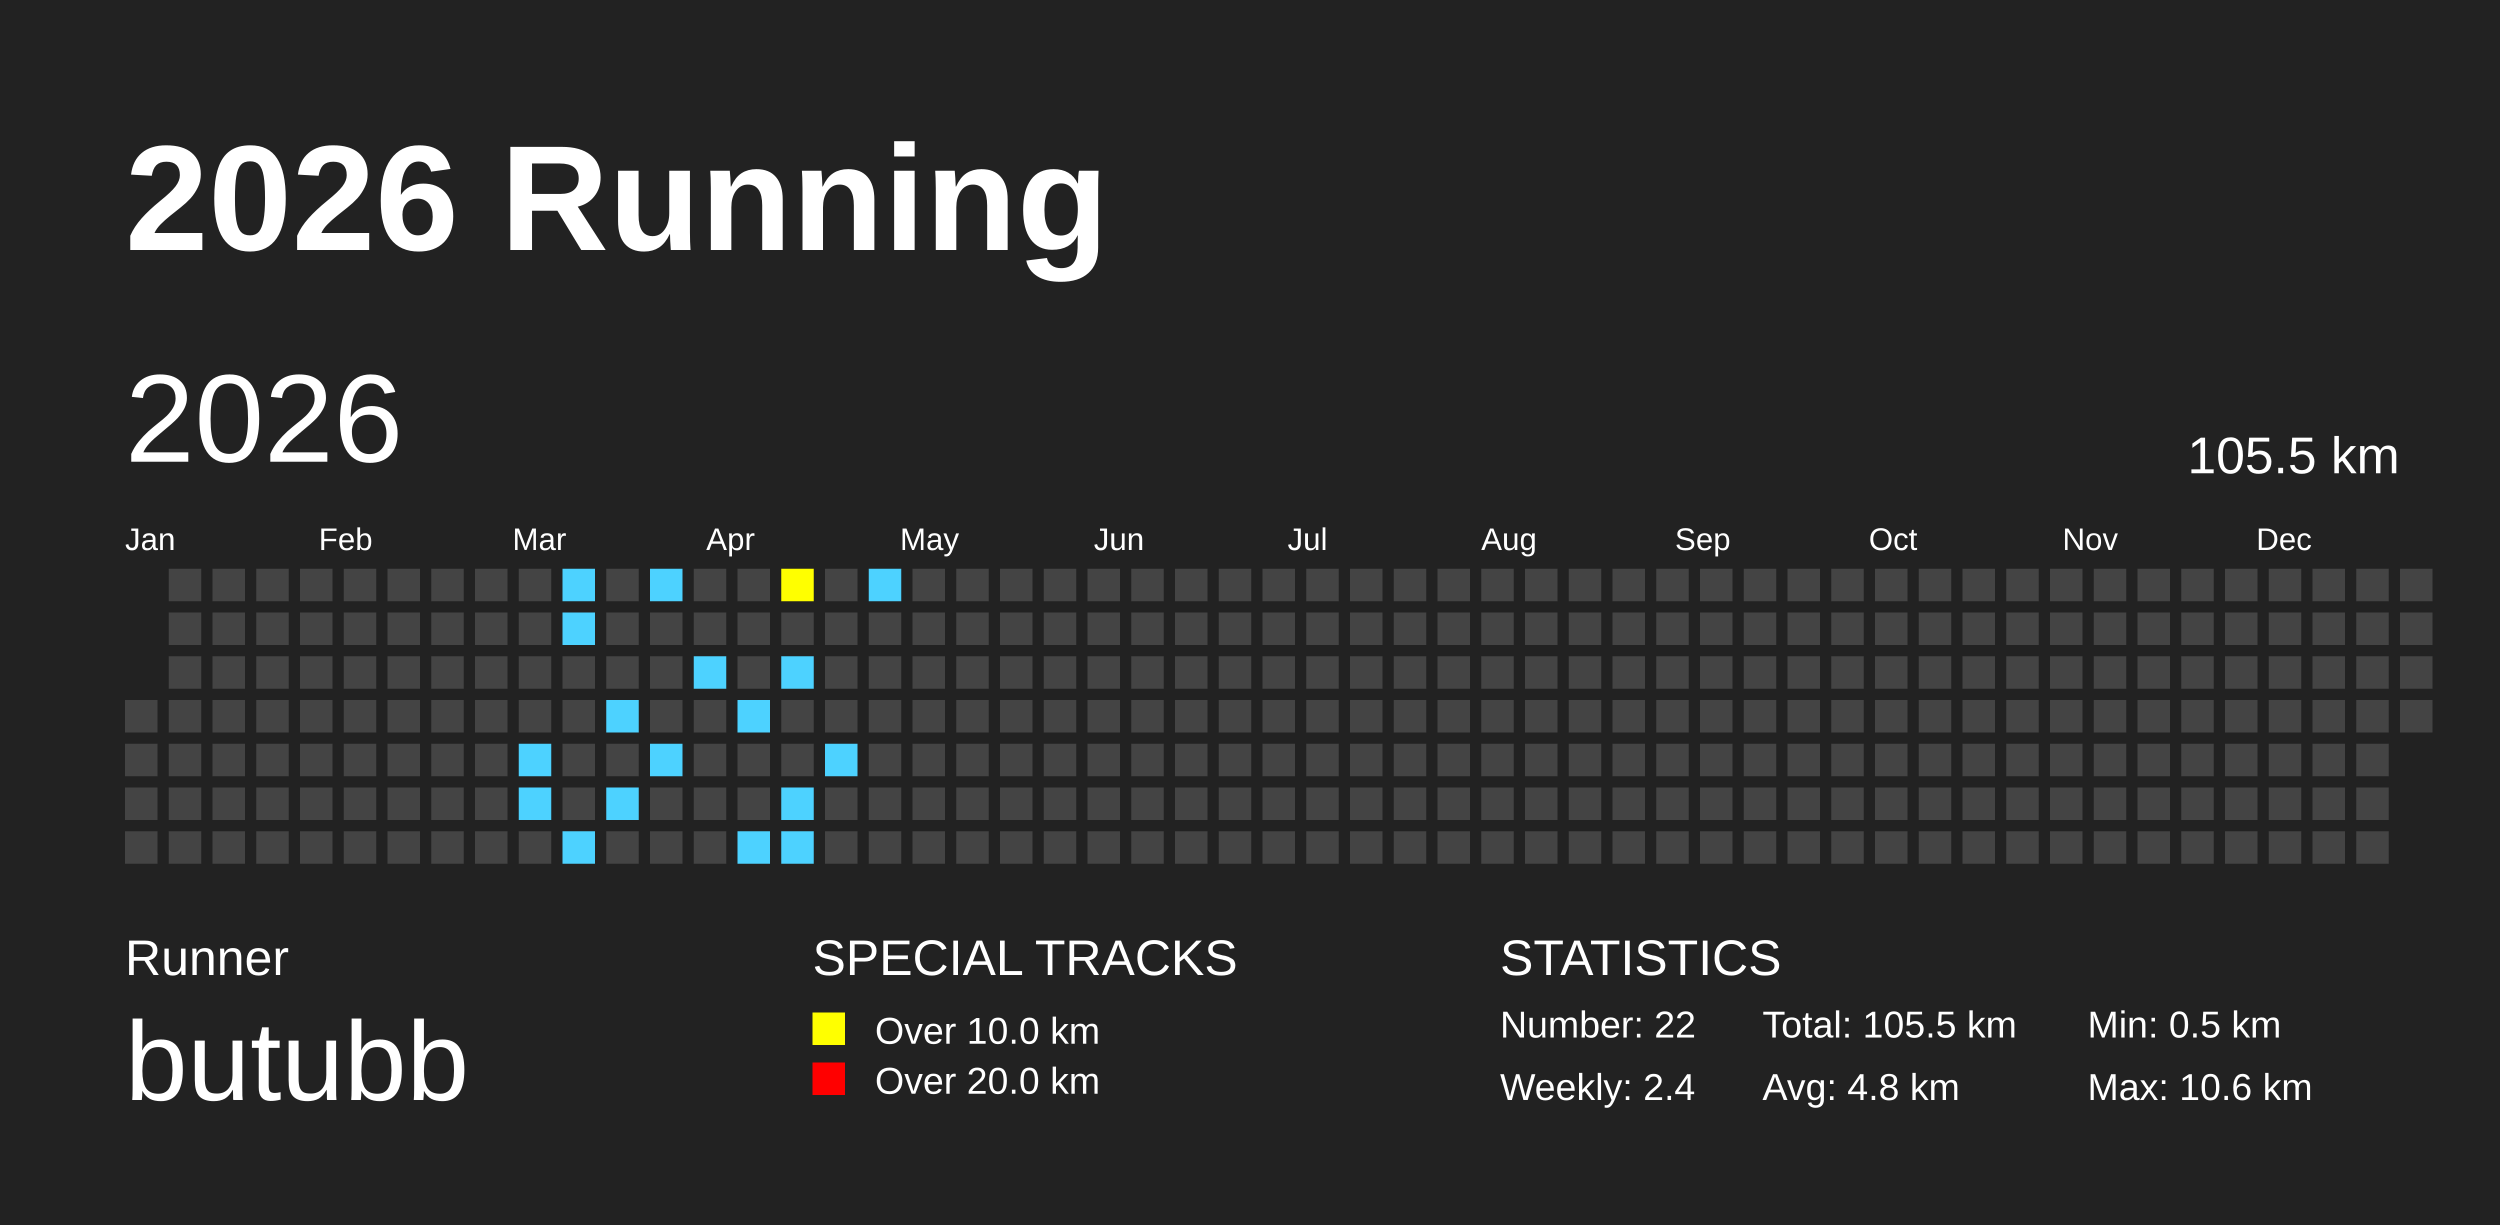
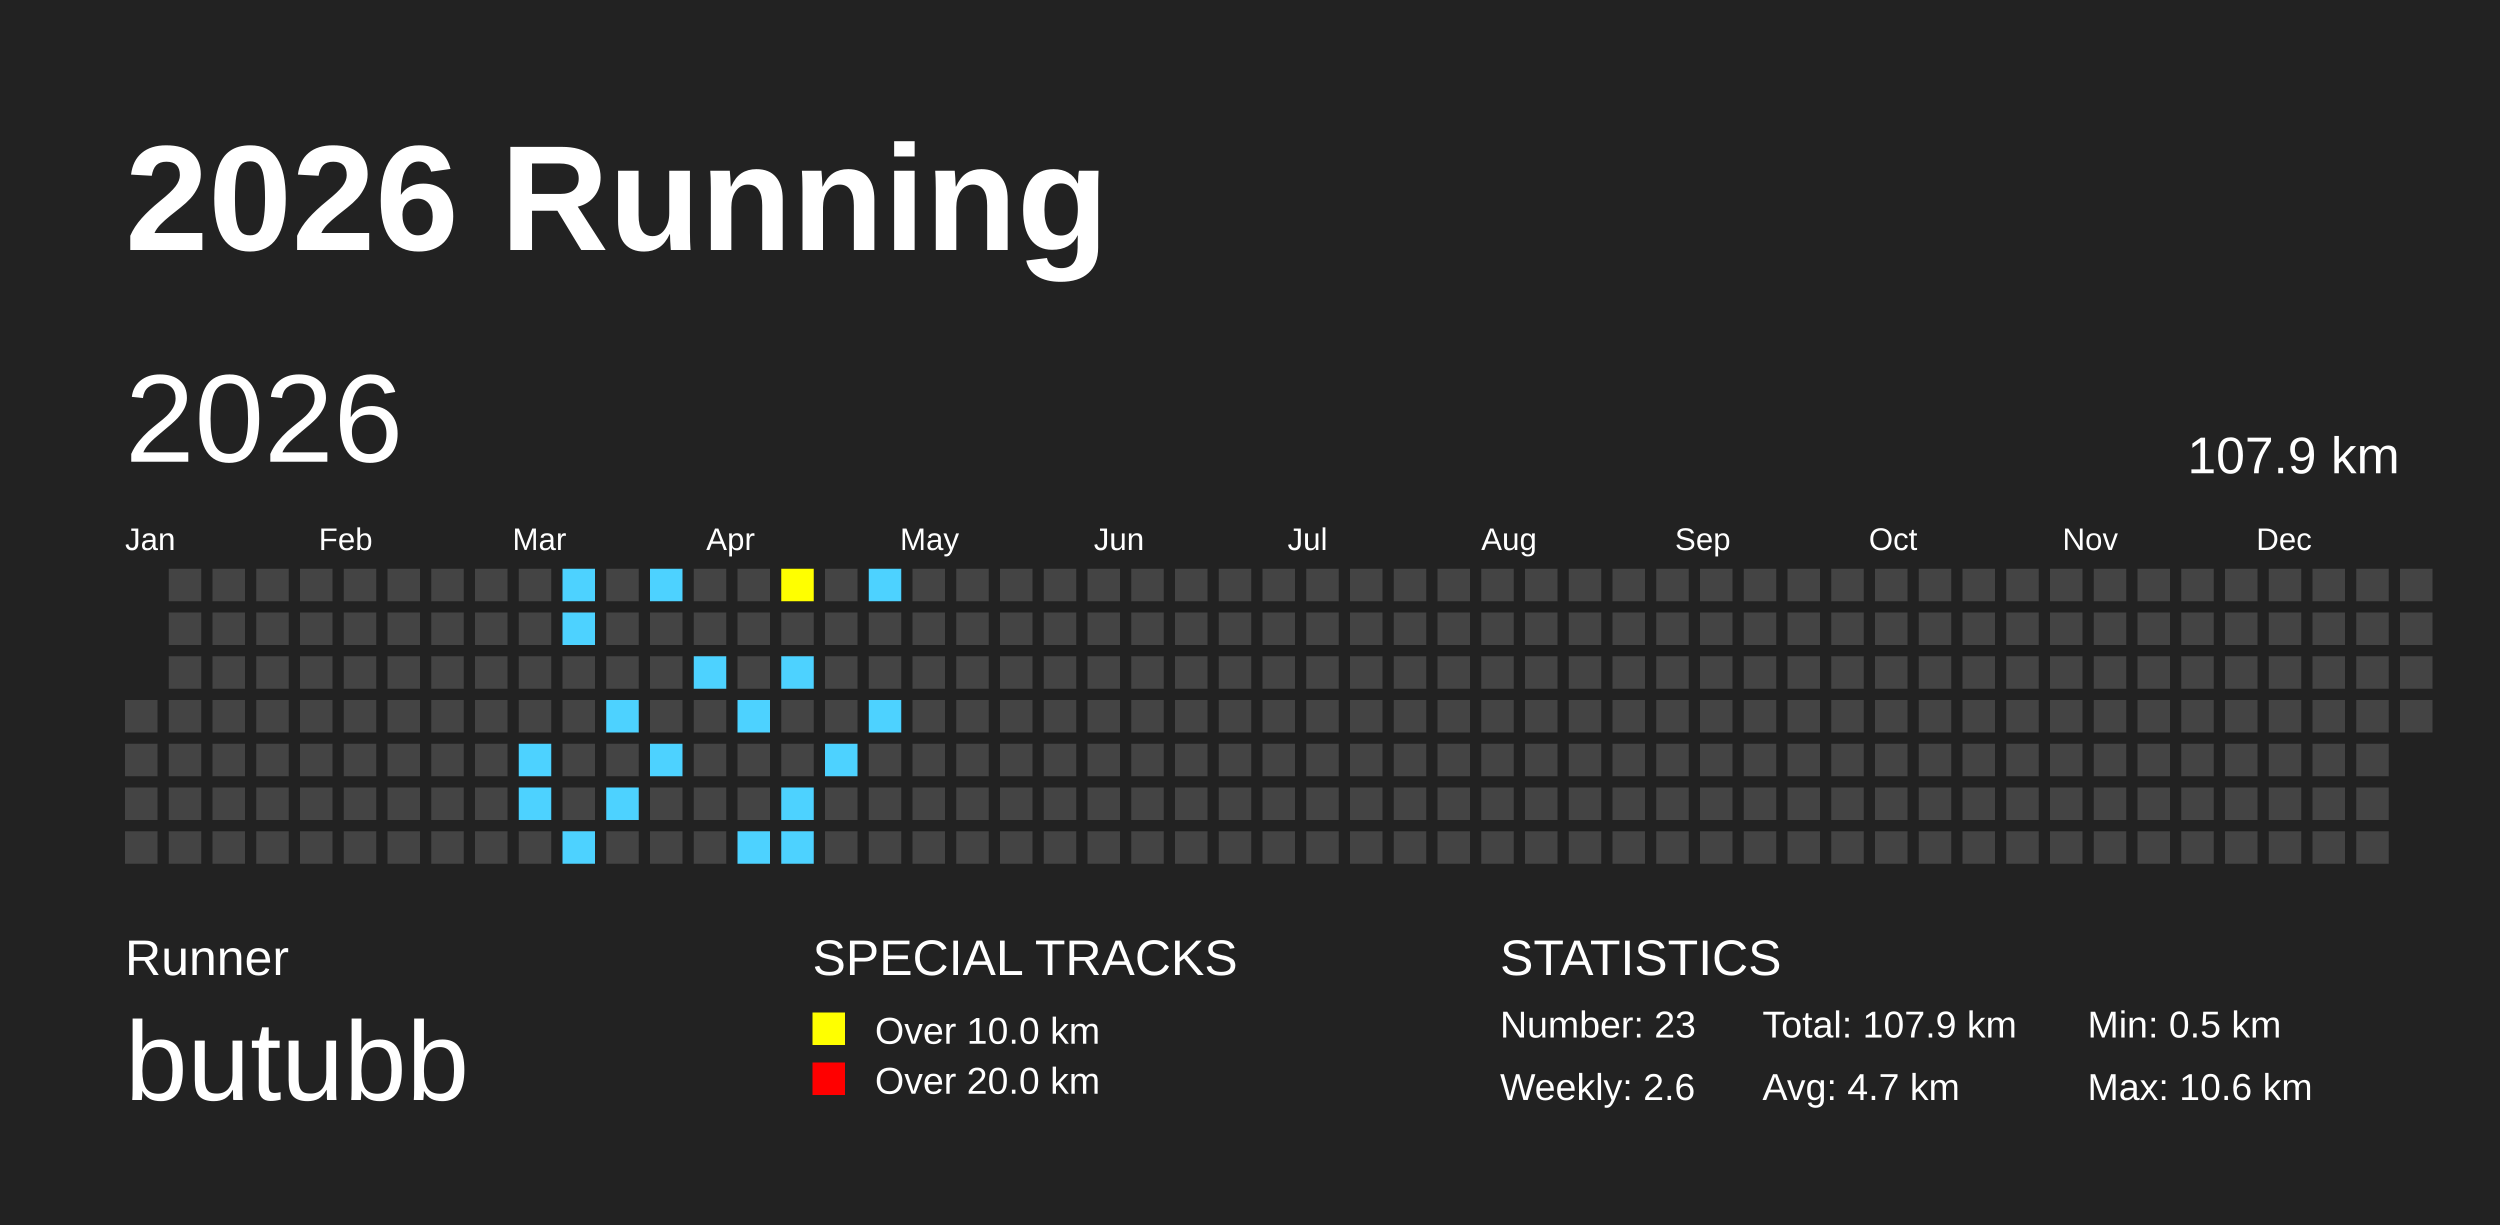
<svg xmlns="http://www.w3.org/2000/svg" baseProfile="full" height="98mm" version="1.1" viewBox="0,0,200,98" width="200mm">
  <defs />
  <rect fill="#222222" height="98" width="200" x="0" y="0" />
  <text fill="#FFFFFF" style="font-size:12px; font-family:Arial; font-weight:bold;" x="10" y="20">2026 Running</text>
  <text fill="#FFFFFF" style="font-size:4px; font-family:Arial" x="10" y="78">Runner</text>
  <text fill="#FFFFFF" style="font-size:9px; font-family:Arial" x="10" y="88">butubb</text>
  <text fill="#FFFFFF" style="font-size:4px; font-family:Arial" x="65" y="78">SPECIAL TRACKS</text>
  <rect fill="yellow" height="2.6" width="2.6" x="65" y="81" />
  <text fill="#FFFFFF" style="font-size:3px; font-family:Arial" x="70" y="83.5">Over 10.0 km</text>
  <rect fill="red" height="2.6" width="2.6" x="65" y="85" />
  <text fill="#FFFFFF" style="font-size:3px; font-family:Arial" x="70" y="87.5">Over 20.0 km</text>
  <text fill="#FFFFFF" style="font-size:4px; font-family:Arial" x="120" y="78">STATISTICS</text>
-   <text fill="#FFFFFF" style="font-size:3px; font-family:Arial" x="120" y="83">Number: 22</text>
-   <text fill="#FFFFFF" style="font-size:3px; font-family:Arial" x="120" y="88">Weekly: 2.4</text>
-   <text fill="#FFFFFF" style="font-size:3px; font-family:Arial" x="141" y="83">Total: 105.5 km</text>
-   <text fill="#FFFFFF" style="font-size:3px; font-family:Arial" x="141" y="88">Avg: 4.8 km</text>
+   <text fill="#FFFFFF" style="font-size:3px; font-family:Arial" x="120" y="83">Number: 23</text>
+   <text fill="#FFFFFF" style="font-size:3px; font-family:Arial" x="120" y="88">Weekly: 2.6</text>
+   <text fill="#FFFFFF" style="font-size:3px; font-family:Arial" x="141" y="83">Total: 107.9 km</text>
+   <text fill="#FFFFFF" style="font-size:3px; font-family:Arial" x="141" y="88">Avg: 4.7 km</text>
  <text fill="#FFFFFF" style="font-size:3px; font-family:Arial" x="167" y="83">Min: 0.5 km</text>
  <text fill="#FFFFFF" style="font-size:3px; font-family:Arial" x="167" y="88">Max: 10.6 km</text>
  <text dominant-baseline="hanging" fill="#FFFFFF" style="font-size:10.0px; font-family:Arial;" x="10" y="30">2026</text>
-   <text dominant-baseline="hanging" fill="#FFFFFF" style="font-size:4.125px; font-family:Arial;" x="175" y="35">105.5 km</text>
+   <text dominant-baseline="hanging" fill="#FFFFFF" style="font-size:4.125px; font-family:Arial;" x="175" y="35">107.9 km</text>
  <text fill="#FFFFFF" style="font-size:2.5px; font-family:Arial" x="10.0" y="44">Jan</text>
  <text fill="#FFFFFF" style="font-size:2.5px; font-family:Arial" x="25.5" y="44">Feb</text>
  <text fill="#FFFFFF" style="font-size:2.5px; font-family:Arial" x="41.0" y="44">Mar</text>
  <text fill="#FFFFFF" style="font-size:2.5px; font-family:Arial" x="56.5" y="44">Apr</text>
  <text fill="#FFFFFF" style="font-size:2.5px; font-family:Arial" x="72.0" y="44">May</text>
  <text fill="#FFFFFF" style="font-size:2.5px; font-family:Arial" x="87.5" y="44">Jun</text>
  <text fill="#FFFFFF" style="font-size:2.5px; font-family:Arial" x="103.0" y="44">Jul</text>
  <text fill="#FFFFFF" style="font-size:2.5px; font-family:Arial" x="118.5" y="44">Aug</text>
  <text fill="#FFFFFF" style="font-size:2.5px; font-family:Arial" x="134.0" y="44">Sep</text>
  <text fill="#FFFFFF" style="font-size:2.5px; font-family:Arial" x="149.5" y="44">Oct</text>
  <text fill="#FFFFFF" style="font-size:2.5px; font-family:Arial" x="165.0" y="44">Nov</text>
  <text fill="#FFFFFF" style="font-size:2.5px; font-family:Arial" x="180.5" y="44">Dec</text>
  <rect fill="#444444" height="2.6" width="2.6" x="10.0" y="56.0" />
  <rect fill="#444444" height="2.6" width="2.6" x="10.0" y="59.5" />
  <rect fill="#444444" height="2.6" width="2.6" x="10.0" y="63.0" />
  <rect fill="#444444" height="2.6" width="2.6" x="10.0" y="66.5" />
  <rect fill="#444444" height="2.6" width="2.6" x="13.5" y="45.5" />
  <rect fill="#444444" height="2.6" width="2.6" x="13.5" y="49.0" />
  <rect fill="#444444" height="2.6" width="2.6" x="13.5" y="52.5" />
  <rect fill="#444444" height="2.6" width="2.6" x="13.5" y="56.0" />
  <rect fill="#444444" height="2.6" width="2.6" x="13.5" y="59.5" />
  <rect fill="#444444" height="2.6" width="2.6" x="13.5" y="63.0" />
  <rect fill="#444444" height="2.6" width="2.6" x="13.5" y="66.5" />
  <rect fill="#444444" height="2.6" width="2.6" x="17.0" y="45.5" />
  <rect fill="#444444" height="2.6" width="2.6" x="17.0" y="49.0" />
  <rect fill="#444444" height="2.6" width="2.6" x="17.0" y="52.5" />
  <rect fill="#444444" height="2.6" width="2.6" x="17.0" y="56.0" />
  <rect fill="#444444" height="2.6" width="2.6" x="17.0" y="59.5" />
  <rect fill="#444444" height="2.6" width="2.6" x="17.0" y="63.0" />
  <rect fill="#444444" height="2.6" width="2.6" x="17.0" y="66.5" />
  <rect fill="#444444" height="2.6" width="2.6" x="20.5" y="45.5" />
  <rect fill="#444444" height="2.6" width="2.6" x="20.5" y="49.0" />
  <rect fill="#444444" height="2.6" width="2.6" x="20.5" y="52.5" />
  <rect fill="#444444" height="2.6" width="2.6" x="20.5" y="56.0" />
  <rect fill="#444444" height="2.6" width="2.6" x="20.5" y="59.5" />
  <rect fill="#444444" height="2.6" width="2.6" x="20.5" y="63.0" />
  <rect fill="#444444" height="2.6" width="2.6" x="20.5" y="66.5" />
  <rect fill="#444444" height="2.6" width="2.6" x="24.0" y="45.5" />
  <rect fill="#444444" height="2.6" width="2.6" x="24.0" y="49.0" />
  <rect fill="#444444" height="2.6" width="2.6" x="24.0" y="52.5" />
  <rect fill="#444444" height="2.6" width="2.6" x="24.0" y="56.0" />
  <rect fill="#444444" height="2.6" width="2.6" x="24.0" y="59.5" />
  <rect fill="#444444" height="2.6" width="2.6" x="24.0" y="63.0" />
  <rect fill="#444444" height="2.6" width="2.6" x="24.0" y="66.5" />
  <rect fill="#444444" height="2.6" width="2.6" x="27.5" y="45.5" />
  <rect fill="#444444" height="2.6" width="2.6" x="27.5" y="49.0" />
  <rect fill="#444444" height="2.6" width="2.6" x="27.5" y="52.5" />
  <rect fill="#444444" height="2.6" width="2.6" x="27.5" y="56.0" />
  <rect fill="#444444" height="2.6" width="2.6" x="27.5" y="59.5" />
  <rect fill="#444444" height="2.6" width="2.6" x="27.5" y="63.0" />
  <rect fill="#444444" height="2.6" width="2.6" x="27.5" y="66.5" />
  <rect fill="#444444" height="2.6" width="2.6" x="31.0" y="45.5" />
  <rect fill="#444444" height="2.6" width="2.6" x="31.0" y="49.0" />
  <rect fill="#444444" height="2.6" width="2.6" x="31.0" y="52.5" />
  <rect fill="#444444" height="2.6" width="2.6" x="31.0" y="56.0" />
  <rect fill="#444444" height="2.6" width="2.6" x="31.0" y="59.5" />
  <rect fill="#444444" height="2.6" width="2.6" x="31.0" y="63.0" />
  <rect fill="#444444" height="2.6" width="2.6" x="31.0" y="66.5" />
  <rect fill="#444444" height="2.6" width="2.6" x="34.5" y="45.5" />
  <rect fill="#444444" height="2.6" width="2.6" x="34.5" y="49.0" />
  <rect fill="#444444" height="2.6" width="2.6" x="34.5" y="52.5" />
  <rect fill="#444444" height="2.6" width="2.6" x="34.5" y="56.0" />
  <rect fill="#444444" height="2.6" width="2.6" x="34.5" y="59.5" />
  <rect fill="#444444" height="2.6" width="2.6" x="34.5" y="63.0" />
  <rect fill="#444444" height="2.6" width="2.6" x="34.5" y="66.5" />
  <rect fill="#444444" height="2.6" width="2.6" x="38.0" y="45.5" />
  <rect fill="#444444" height="2.6" width="2.6" x="38.0" y="49.0" />
  <rect fill="#444444" height="2.6" width="2.6" x="38.0" y="52.5" />
  <rect fill="#444444" height="2.6" width="2.6" x="38.0" y="56.0" />
  <rect fill="#444444" height="2.6" width="2.6" x="38.0" y="59.5" />
  <rect fill="#444444" height="2.6" width="2.6" x="38.0" y="63.0" />
  <rect fill="#444444" height="2.6" width="2.6" x="38.0" y="66.5" />
  <rect fill="#444444" height="2.6" width="2.6" x="41.5" y="45.5" />
  <rect fill="#444444" height="2.6" width="2.6" x="41.5" y="49.0" />
  <rect fill="#444444" height="2.6" width="2.6" x="41.5" y="52.5" />
  <rect fill="#444444" height="2.6" width="2.6" x="41.5" y="56.0" />
  <rect fill="#4DD2FF" height="2.6" width="2.6" x="41.5" y="59.5" />
  <rect fill="#4DD2FF" height="2.6" width="2.6" x="41.5" y="63.0" />
  <rect fill="#444444" height="2.6" width="2.6" x="41.5" y="66.5" />
  <rect fill="#4DD2FF" height="2.6" width="2.6" x="45.0" y="45.5" />
  <rect fill="#4DD2FF" height="2.6" width="2.6" x="45.0" y="49.0" />
  <rect fill="#444444" height="2.6" width="2.6" x="45.0" y="52.5" />
  <rect fill="#444444" height="2.6" width="2.6" x="45.0" y="56.0" />
  <rect fill="#444444" height="2.6" width="2.6" x="45.0" y="59.5" />
  <rect fill="#444444" height="2.6" width="2.6" x="45.0" y="63.0" />
  <rect fill="#4DD2FF" height="2.6" width="2.6" x="45.0" y="66.5" />
  <rect fill="#444444" height="2.6" width="2.6" x="48.5" y="45.5" />
  <rect fill="#444444" height="2.6" width="2.6" x="48.5" y="49.0" />
  <rect fill="#444444" height="2.6" width="2.6" x="48.5" y="52.5" />
  <rect fill="#4DD2FF" height="2.6" width="2.6" x="48.5" y="56.0" />
  <rect fill="#444444" height="2.6" width="2.6" x="48.5" y="59.5" />
  <rect fill="#4DD2FF" height="2.6" width="2.6" x="48.5" y="63.0" />
  <rect fill="#444444" height="2.6" width="2.6" x="48.5" y="66.5" />
  <rect fill="#4DD2FF" height="2.6" width="2.6" x="52.0" y="45.5" />
  <rect fill="#444444" height="2.6" width="2.6" x="52.0" y="49.0" />
  <rect fill="#444444" height="2.6" width="2.6" x="52.0" y="52.5" />
  <rect fill="#444444" height="2.6" width="2.6" x="52.0" y="56.0" />
  <rect fill="#4DD2FF" height="2.6" width="2.6" x="52.0" y="59.5" />
  <rect fill="#444444" height="2.6" width="2.6" x="52.0" y="63.0" />
  <rect fill="#444444" height="2.6" width="2.6" x="52.0" y="66.5" />
  <rect fill="#444444" height="2.6" width="2.6" x="55.5" y="45.5" />
  <rect fill="#444444" height="2.6" width="2.6" x="55.5" y="49.0" />
  <rect fill="#4DD2FF" height="2.6" width="2.6" x="55.5" y="52.5" />
  <rect fill="#444444" height="2.6" width="2.6" x="55.5" y="56.0" />
  <rect fill="#444444" height="2.6" width="2.6" x="55.5" y="59.5" />
  <rect fill="#444444" height="2.6" width="2.6" x="55.5" y="63.0" />
  <rect fill="#444444" height="2.6" width="2.6" x="55.5" y="66.5" />
  <rect fill="#444444" height="2.6" width="2.6" x="59.0" y="45.5" />
  <rect fill="#444444" height="2.6" width="2.6" x="59.0" y="49.0" />
  <rect fill="#444444" height="2.6" width="2.6" x="59.0" y="52.5" />
  <rect fill="#4DD2FF" height="2.6" width="2.6" x="59.0" y="56.0" />
  <rect fill="#444444" height="2.6" width="2.6" x="59.0" y="59.5" />
  <rect fill="#444444" height="2.6" width="2.6" x="59.0" y="63.0" />
  <rect fill="#4DD2FF" height="2.6" width="2.6" x="59.0" y="66.5" />
  <rect fill="yellow" height="2.6" width="2.6" x="62.5" y="45.5" />
  <rect fill="#444444" height="2.6" width="2.6" x="62.5" y="49.0" />
  <rect fill="#4DD2FF" height="2.6" width="2.6" x="62.5" y="52.5" />
  <rect fill="#444444" height="2.6" width="2.6" x="62.5" y="56.0" />
  <rect fill="#444444" height="2.6" width="2.6" x="62.5" y="59.5" />
  <rect fill="#4DD2FF" height="2.6" width="2.6" x="62.5" y="63.0" />
  <rect fill="#4DD2FF" height="2.6" width="2.6" x="62.5" y="66.5" />
  <rect fill="#444444" height="2.6" width="2.6" x="66.0" y="45.5" />
  <rect fill="#444444" height="2.6" width="2.6" x="66.0" y="49.0" />
  <rect fill="#444444" height="2.6" width="2.6" x="66.0" y="52.5" />
  <rect fill="#444444" height="2.6" width="2.6" x="66.0" y="56.0" />
  <rect fill="#4DD2FF" height="2.6" width="2.6" x="66.0" y="59.5" />
  <rect fill="#444444" height="2.6" width="2.6" x="66.0" y="63.0" />
  <rect fill="#444444" height="2.6" width="2.6" x="66.0" y="66.5" />
  <rect fill="#4DD2FF" height="2.6" width="2.6" x="69.5" y="45.5" />
  <rect fill="#444444" height="2.6" width="2.6" x="69.5" y="49.0" />
  <rect fill="#444444" height="2.6" width="2.6" x="69.5" y="52.5" />
-   <rect fill="#444444" height="2.6" width="2.6" x="69.5" y="56.0" />
+   <rect fill="#4DD2FF" height="2.6" width="2.6" x="69.5" y="56.0" />
  <rect fill="#444444" height="2.6" width="2.6" x="69.5" y="59.5" />
  <rect fill="#444444" height="2.6" width="2.6" x="69.5" y="63.0" />
  <rect fill="#444444" height="2.6" width="2.6" x="69.5" y="66.5" />
  <rect fill="#444444" height="2.6" width="2.6" x="73.0" y="45.5" />
  <rect fill="#444444" height="2.6" width="2.6" x="73.0" y="49.0" />
  <rect fill="#444444" height="2.6" width="2.6" x="73.0" y="52.5" />
  <rect fill="#444444" height="2.6" width="2.6" x="73.0" y="56.0" />
  <rect fill="#444444" height="2.6" width="2.6" x="73.0" y="59.5" />
  <rect fill="#444444" height="2.6" width="2.6" x="73.0" y="63.0" />
  <rect fill="#444444" height="2.6" width="2.6" x="73.0" y="66.5" />
  <rect fill="#444444" height="2.6" width="2.6" x="76.5" y="45.5" />
  <rect fill="#444444" height="2.6" width="2.6" x="76.5" y="49.0" />
  <rect fill="#444444" height="2.6" width="2.6" x="76.5" y="52.5" />
  <rect fill="#444444" height="2.6" width="2.6" x="76.5" y="56.0" />
  <rect fill="#444444" height="2.6" width="2.6" x="76.5" y="59.5" />
  <rect fill="#444444" height="2.6" width="2.6" x="76.5" y="63.0" />
  <rect fill="#444444" height="2.6" width="2.6" x="76.5" y="66.5" />
  <rect fill="#444444" height="2.6" width="2.6" x="80.0" y="45.5" />
  <rect fill="#444444" height="2.6" width="2.6" x="80.0" y="49.0" />
  <rect fill="#444444" height="2.6" width="2.6" x="80.0" y="52.5" />
  <rect fill="#444444" height="2.6" width="2.6" x="80.0" y="56.0" />
  <rect fill="#444444" height="2.6" width="2.6" x="80.0" y="59.5" />
  <rect fill="#444444" height="2.6" width="2.6" x="80.0" y="63.0" />
  <rect fill="#444444" height="2.6" width="2.6" x="80.0" y="66.5" />
  <rect fill="#444444" height="2.6" width="2.6" x="83.5" y="45.5" />
  <rect fill="#444444" height="2.6" width="2.6" x="83.5" y="49.0" />
  <rect fill="#444444" height="2.6" width="2.6" x="83.5" y="52.5" />
  <rect fill="#444444" height="2.6" width="2.6" x="83.5" y="56.0" />
  <rect fill="#444444" height="2.6" width="2.6" x="83.5" y="59.5" />
  <rect fill="#444444" height="2.6" width="2.6" x="83.5" y="63.0" />
  <rect fill="#444444" height="2.6" width="2.6" x="83.5" y="66.5" />
  <rect fill="#444444" height="2.6" width="2.6" x="87.0" y="45.5" />
  <rect fill="#444444" height="2.6" width="2.6" x="87.0" y="49.0" />
  <rect fill="#444444" height="2.6" width="2.6" x="87.0" y="52.5" />
  <rect fill="#444444" height="2.6" width="2.6" x="87.0" y="56.0" />
  <rect fill="#444444" height="2.6" width="2.6" x="87.0" y="59.5" />
  <rect fill="#444444" height="2.6" width="2.6" x="87.0" y="63.0" />
  <rect fill="#444444" height="2.6" width="2.6" x="87.0" y="66.5" />
  <rect fill="#444444" height="2.6" width="2.6" x="90.5" y="45.5" />
  <rect fill="#444444" height="2.6" width="2.6" x="90.5" y="49.0" />
  <rect fill="#444444" height="2.6" width="2.6" x="90.5" y="52.5" />
  <rect fill="#444444" height="2.6" width="2.6" x="90.5" y="56.0" />
  <rect fill="#444444" height="2.6" width="2.6" x="90.5" y="59.5" />
  <rect fill="#444444" height="2.6" width="2.6" x="90.5" y="63.0" />
  <rect fill="#444444" height="2.6" width="2.6" x="90.5" y="66.5" />
  <rect fill="#444444" height="2.6" width="2.6" x="94.0" y="45.5" />
  <rect fill="#444444" height="2.6" width="2.6" x="94.0" y="49.0" />
  <rect fill="#444444" height="2.6" width="2.6" x="94.0" y="52.5" />
  <rect fill="#444444" height="2.6" width="2.6" x="94.0" y="56.0" />
  <rect fill="#444444" height="2.6" width="2.6" x="94.0" y="59.5" />
  <rect fill="#444444" height="2.6" width="2.6" x="94.0" y="63.0" />
  <rect fill="#444444" height="2.6" width="2.6" x="94.0" y="66.5" />
  <rect fill="#444444" height="2.6" width="2.6" x="97.5" y="45.5" />
  <rect fill="#444444" height="2.6" width="2.6" x="97.5" y="49.0" />
  <rect fill="#444444" height="2.6" width="2.6" x="97.5" y="52.5" />
  <rect fill="#444444" height="2.6" width="2.6" x="97.5" y="56.0" />
  <rect fill="#444444" height="2.6" width="2.6" x="97.5" y="59.5" />
  <rect fill="#444444" height="2.6" width="2.6" x="97.5" y="63.0" />
  <rect fill="#444444" height="2.6" width="2.6" x="97.5" y="66.5" />
  <rect fill="#444444" height="2.6" width="2.6" x="101.0" y="45.5" />
  <rect fill="#444444" height="2.6" width="2.6" x="101.0" y="49.0" />
  <rect fill="#444444" height="2.6" width="2.6" x="101.0" y="52.5" />
  <rect fill="#444444" height="2.6" width="2.6" x="101.0" y="56.0" />
  <rect fill="#444444" height="2.6" width="2.6" x="101.0" y="59.5" />
  <rect fill="#444444" height="2.6" width="2.6" x="101.0" y="63.0" />
  <rect fill="#444444" height="2.6" width="2.6" x="101.0" y="66.5" />
  <rect fill="#444444" height="2.6" width="2.6" x="104.5" y="45.5" />
  <rect fill="#444444" height="2.6" width="2.6" x="104.5" y="49.0" />
  <rect fill="#444444" height="2.6" width="2.6" x="104.5" y="52.5" />
  <rect fill="#444444" height="2.6" width="2.6" x="104.5" y="56.0" />
  <rect fill="#444444" height="2.6" width="2.6" x="104.5" y="59.5" />
  <rect fill="#444444" height="2.6" width="2.6" x="104.5" y="63.0" />
  <rect fill="#444444" height="2.6" width="2.6" x="104.5" y="66.5" />
  <rect fill="#444444" height="2.6" width="2.6" x="108.0" y="45.5" />
  <rect fill="#444444" height="2.6" width="2.6" x="108.0" y="49.0" />
  <rect fill="#444444" height="2.6" width="2.6" x="108.0" y="52.5" />
  <rect fill="#444444" height="2.6" width="2.6" x="108.0" y="56.0" />
  <rect fill="#444444" height="2.6" width="2.6" x="108.0" y="59.5" />
  <rect fill="#444444" height="2.6" width="2.6" x="108.0" y="63.0" />
  <rect fill="#444444" height="2.6" width="2.6" x="108.0" y="66.5" />
  <rect fill="#444444" height="2.6" width="2.6" x="111.5" y="45.5" />
  <rect fill="#444444" height="2.6" width="2.6" x="111.5" y="49.0" />
  <rect fill="#444444" height="2.6" width="2.6" x="111.5" y="52.5" />
  <rect fill="#444444" height="2.6" width="2.6" x="111.5" y="56.0" />
  <rect fill="#444444" height="2.6" width="2.6" x="111.5" y="59.5" />
  <rect fill="#444444" height="2.6" width="2.6" x="111.5" y="63.0" />
  <rect fill="#444444" height="2.6" width="2.6" x="111.5" y="66.5" />
  <rect fill="#444444" height="2.6" width="2.6" x="115.0" y="45.5" />
  <rect fill="#444444" height="2.6" width="2.6" x="115.0" y="49.0" />
  <rect fill="#444444" height="2.6" width="2.6" x="115.0" y="52.5" />
  <rect fill="#444444" height="2.6" width="2.6" x="115.0" y="56.0" />
  <rect fill="#444444" height="2.6" width="2.6" x="115.0" y="59.5" />
  <rect fill="#444444" height="2.6" width="2.6" x="115.0" y="63.0" />
  <rect fill="#444444" height="2.6" width="2.6" x="115.0" y="66.5" />
  <rect fill="#444444" height="2.6" width="2.6" x="118.5" y="45.5" />
  <rect fill="#444444" height="2.6" width="2.6" x="118.5" y="49.0" />
  <rect fill="#444444" height="2.6" width="2.6" x="118.5" y="52.5" />
  <rect fill="#444444" height="2.6" width="2.6" x="118.5" y="56.0" />
  <rect fill="#444444" height="2.6" width="2.6" x="118.5" y="59.5" />
  <rect fill="#444444" height="2.6" width="2.6" x="118.5" y="63.0" />
  <rect fill="#444444" height="2.6" width="2.6" x="118.5" y="66.5" />
  <rect fill="#444444" height="2.6" width="2.6" x="122.0" y="45.5" />
  <rect fill="#444444" height="2.6" width="2.6" x="122.0" y="49.0" />
  <rect fill="#444444" height="2.6" width="2.6" x="122.0" y="52.5" />
  <rect fill="#444444" height="2.6" width="2.6" x="122.0" y="56.0" />
  <rect fill="#444444" height="2.6" width="2.6" x="122.0" y="59.5" />
  <rect fill="#444444" height="2.6" width="2.6" x="122.0" y="63.0" />
  <rect fill="#444444" height="2.6" width="2.6" x="122.0" y="66.5" />
  <rect fill="#444444" height="2.6" width="2.6" x="125.5" y="45.5" />
  <rect fill="#444444" height="2.6" width="2.6" x="125.5" y="49.0" />
  <rect fill="#444444" height="2.6" width="2.6" x="125.5" y="52.5" />
  <rect fill="#444444" height="2.6" width="2.6" x="125.5" y="56.0" />
  <rect fill="#444444" height="2.6" width="2.6" x="125.5" y="59.5" />
  <rect fill="#444444" height="2.6" width="2.6" x="125.5" y="63.0" />
  <rect fill="#444444" height="2.6" width="2.6" x="125.5" y="66.5" />
  <rect fill="#444444" height="2.6" width="2.6" x="129.0" y="45.5" />
  <rect fill="#444444" height="2.6" width="2.6" x="129.0" y="49.0" />
  <rect fill="#444444" height="2.6" width="2.6" x="129.0" y="52.5" />
  <rect fill="#444444" height="2.6" width="2.6" x="129.0" y="56.0" />
  <rect fill="#444444" height="2.6" width="2.6" x="129.0" y="59.5" />
  <rect fill="#444444" height="2.6" width="2.6" x="129.0" y="63.0" />
  <rect fill="#444444" height="2.6" width="2.6" x="129.0" y="66.5" />
  <rect fill="#444444" height="2.6" width="2.6" x="132.5" y="45.5" />
  <rect fill="#444444" height="2.6" width="2.6" x="132.5" y="49.0" />
  <rect fill="#444444" height="2.6" width="2.6" x="132.5" y="52.5" />
  <rect fill="#444444" height="2.6" width="2.6" x="132.5" y="56.0" />
  <rect fill="#444444" height="2.6" width="2.6" x="132.5" y="59.5" />
  <rect fill="#444444" height="2.6" width="2.6" x="132.5" y="63.0" />
  <rect fill="#444444" height="2.6" width="2.6" x="132.5" y="66.5" />
  <rect fill="#444444" height="2.6" width="2.6" x="136.0" y="45.5" />
  <rect fill="#444444" height="2.6" width="2.6" x="136.0" y="49.0" />
  <rect fill="#444444" height="2.6" width="2.6" x="136.0" y="52.5" />
  <rect fill="#444444" height="2.6" width="2.6" x="136.0" y="56.0" />
  <rect fill="#444444" height="2.6" width="2.6" x="136.0" y="59.5" />
  <rect fill="#444444" height="2.6" width="2.6" x="136.0" y="63.0" />
  <rect fill="#444444" height="2.6" width="2.6" x="136.0" y="66.5" />
  <rect fill="#444444" height="2.6" width="2.6" x="139.5" y="45.5" />
  <rect fill="#444444" height="2.6" width="2.6" x="139.5" y="49.0" />
  <rect fill="#444444" height="2.6" width="2.6" x="139.5" y="52.5" />
  <rect fill="#444444" height="2.6" width="2.6" x="139.5" y="56.0" />
  <rect fill="#444444" height="2.6" width="2.6" x="139.5" y="59.5" />
  <rect fill="#444444" height="2.6" width="2.6" x="139.5" y="63.0" />
  <rect fill="#444444" height="2.6" width="2.6" x="139.5" y="66.5" />
  <rect fill="#444444" height="2.6" width="2.6" x="143.0" y="45.5" />
  <rect fill="#444444" height="2.6" width="2.6" x="143.0" y="49.0" />
  <rect fill="#444444" height="2.6" width="2.6" x="143.0" y="52.5" />
  <rect fill="#444444" height="2.6" width="2.6" x="143.0" y="56.0" />
  <rect fill="#444444" height="2.6" width="2.6" x="143.0" y="59.5" />
  <rect fill="#444444" height="2.6" width="2.6" x="143.0" y="63.0" />
  <rect fill="#444444" height="2.6" width="2.6" x="143.0" y="66.5" />
  <rect fill="#444444" height="2.6" width="2.6" x="146.5" y="45.5" />
  <rect fill="#444444" height="2.6" width="2.6" x="146.5" y="49.0" />
  <rect fill="#444444" height="2.6" width="2.6" x="146.5" y="52.5" />
  <rect fill="#444444" height="2.6" width="2.6" x="146.5" y="56.0" />
  <rect fill="#444444" height="2.6" width="2.6" x="146.5" y="59.5" />
  <rect fill="#444444" height="2.6" width="2.6" x="146.5" y="63.0" />
  <rect fill="#444444" height="2.6" width="2.6" x="146.5" y="66.5" />
  <rect fill="#444444" height="2.6" width="2.6" x="150.0" y="45.5" />
  <rect fill="#444444" height="2.6" width="2.6" x="150.0" y="49.0" />
  <rect fill="#444444" height="2.6" width="2.6" x="150.0" y="52.5" />
  <rect fill="#444444" height="2.6" width="2.6" x="150.0" y="56.0" />
  <rect fill="#444444" height="2.6" width="2.6" x="150.0" y="59.5" />
  <rect fill="#444444" height="2.6" width="2.6" x="150.0" y="63.0" />
  <rect fill="#444444" height="2.6" width="2.6" x="150.0" y="66.5" />
  <rect fill="#444444" height="2.6" width="2.6" x="153.5" y="45.5" />
  <rect fill="#444444" height="2.6" width="2.6" x="153.5" y="49.0" />
  <rect fill="#444444" height="2.6" width="2.6" x="153.5" y="52.5" />
  <rect fill="#444444" height="2.6" width="2.6" x="153.5" y="56.0" />
  <rect fill="#444444" height="2.6" width="2.6" x="153.5" y="59.5" />
  <rect fill="#444444" height="2.6" width="2.6" x="153.5" y="63.0" />
  <rect fill="#444444" height="2.6" width="2.6" x="153.5" y="66.5" />
  <rect fill="#444444" height="2.6" width="2.6" x="157.0" y="45.5" />
  <rect fill="#444444" height="2.6" width="2.6" x="157.0" y="49.0" />
  <rect fill="#444444" height="2.6" width="2.6" x="157.0" y="52.5" />
  <rect fill="#444444" height="2.6" width="2.6" x="157.0" y="56.0" />
  <rect fill="#444444" height="2.6" width="2.6" x="157.0" y="59.5" />
  <rect fill="#444444" height="2.6" width="2.6" x="157.0" y="63.0" />
  <rect fill="#444444" height="2.6" width="2.6" x="157.0" y="66.5" />
  <rect fill="#444444" height="2.6" width="2.6" x="160.5" y="45.5" />
  <rect fill="#444444" height="2.6" width="2.6" x="160.5" y="49.0" />
  <rect fill="#444444" height="2.6" width="2.6" x="160.5" y="52.5" />
  <rect fill="#444444" height="2.6" width="2.6" x="160.5" y="56.0" />
  <rect fill="#444444" height="2.6" width="2.6" x="160.5" y="59.5" />
  <rect fill="#444444" height="2.6" width="2.6" x="160.5" y="63.0" />
  <rect fill="#444444" height="2.6" width="2.6" x="160.5" y="66.5" />
  <rect fill="#444444" height="2.6" width="2.6" x="164.0" y="45.5" />
  <rect fill="#444444" height="2.6" width="2.6" x="164.0" y="49.0" />
  <rect fill="#444444" height="2.6" width="2.6" x="164.0" y="52.5" />
  <rect fill="#444444" height="2.6" width="2.6" x="164.0" y="56.0" />
  <rect fill="#444444" height="2.6" width="2.6" x="164.0" y="59.5" />
  <rect fill="#444444" height="2.6" width="2.6" x="164.0" y="63.0" />
  <rect fill="#444444" height="2.6" width="2.6" x="164.0" y="66.5" />
  <rect fill="#444444" height="2.6" width="2.6" x="167.5" y="45.5" />
  <rect fill="#444444" height="2.6" width="2.6" x="167.5" y="49.0" />
  <rect fill="#444444" height="2.6" width="2.6" x="167.5" y="52.5" />
  <rect fill="#444444" height="2.6" width="2.6" x="167.5" y="56.0" />
  <rect fill="#444444" height="2.6" width="2.6" x="167.5" y="59.5" />
  <rect fill="#444444" height="2.6" width="2.6" x="167.5" y="63.0" />
  <rect fill="#444444" height="2.6" width="2.6" x="167.5" y="66.5" />
  <rect fill="#444444" height="2.6" width="2.6" x="171.0" y="45.5" />
  <rect fill="#444444" height="2.6" width="2.6" x="171.0" y="49.0" />
  <rect fill="#444444" height="2.6" width="2.6" x="171.0" y="52.5" />
  <rect fill="#444444" height="2.6" width="2.6" x="171.0" y="56.0" />
  <rect fill="#444444" height="2.6" width="2.6" x="171.0" y="59.5" />
  <rect fill="#444444" height="2.6" width="2.6" x="171.0" y="63.0" />
  <rect fill="#444444" height="2.6" width="2.6" x="171.0" y="66.5" />
  <rect fill="#444444" height="2.6" width="2.6" x="174.5" y="45.5" />
  <rect fill="#444444" height="2.6" width="2.6" x="174.5" y="49.0" />
  <rect fill="#444444" height="2.6" width="2.6" x="174.5" y="52.5" />
  <rect fill="#444444" height="2.6" width="2.6" x="174.5" y="56.0" />
  <rect fill="#444444" height="2.6" width="2.6" x="174.5" y="59.5" />
  <rect fill="#444444" height="2.6" width="2.6" x="174.5" y="63.0" />
  <rect fill="#444444" height="2.6" width="2.6" x="174.5" y="66.5" />
  <rect fill="#444444" height="2.6" width="2.6" x="178.0" y="45.5" />
  <rect fill="#444444" height="2.6" width="2.6" x="178.0" y="49.0" />
  <rect fill="#444444" height="2.6" width="2.6" x="178.0" y="52.5" />
  <rect fill="#444444" height="2.6" width="2.6" x="178.0" y="56.0" />
  <rect fill="#444444" height="2.6" width="2.6" x="178.0" y="59.5" />
  <rect fill="#444444" height="2.6" width="2.6" x="178.0" y="63.0" />
  <rect fill="#444444" height="2.6" width="2.6" x="178.0" y="66.5" />
  <rect fill="#444444" height="2.6" width="2.6" x="181.5" y="45.5" />
  <rect fill="#444444" height="2.6" width="2.6" x="181.5" y="49.0" />
  <rect fill="#444444" height="2.6" width="2.6" x="181.5" y="52.5" />
  <rect fill="#444444" height="2.6" width="2.6" x="181.5" y="56.0" />
  <rect fill="#444444" height="2.6" width="2.6" x="181.5" y="59.5" />
  <rect fill="#444444" height="2.6" width="2.6" x="181.5" y="63.0" />
  <rect fill="#444444" height="2.6" width="2.6" x="181.5" y="66.5" />
  <rect fill="#444444" height="2.6" width="2.6" x="185.0" y="45.5" />
  <rect fill="#444444" height="2.6" width="2.6" x="185.0" y="49.0" />
  <rect fill="#444444" height="2.6" width="2.6" x="185.0" y="52.5" />
  <rect fill="#444444" height="2.6" width="2.6" x="185.0" y="56.0" />
  <rect fill="#444444" height="2.6" width="2.6" x="185.0" y="59.5" />
  <rect fill="#444444" height="2.6" width="2.6" x="185.0" y="63.0" />
  <rect fill="#444444" height="2.6" width="2.6" x="185.0" y="66.5" />
  <rect fill="#444444" height="2.6" width="2.6" x="188.5" y="45.5" />
  <rect fill="#444444" height="2.6" width="2.6" x="188.5" y="49.0" />
  <rect fill="#444444" height="2.6" width="2.6" x="188.5" y="52.5" />
  <rect fill="#444444" height="2.6" width="2.6" x="188.5" y="56.0" />
  <rect fill="#444444" height="2.6" width="2.6" x="188.5" y="59.5" />
  <rect fill="#444444" height="2.6" width="2.6" x="188.5" y="63.0" />
  <rect fill="#444444" height="2.6" width="2.6" x="188.5" y="66.5" />
  <rect fill="#444444" height="2.6" width="2.6" x="192.0" y="45.5" />
  <rect fill="#444444" height="2.6" width="2.6" x="192.0" y="49.0" />
  <rect fill="#444444" height="2.6" width="2.6" x="192.0" y="52.5" />
  <rect fill="#444444" height="2.6" width="2.6" x="192.0" y="56.0" />
</svg>
